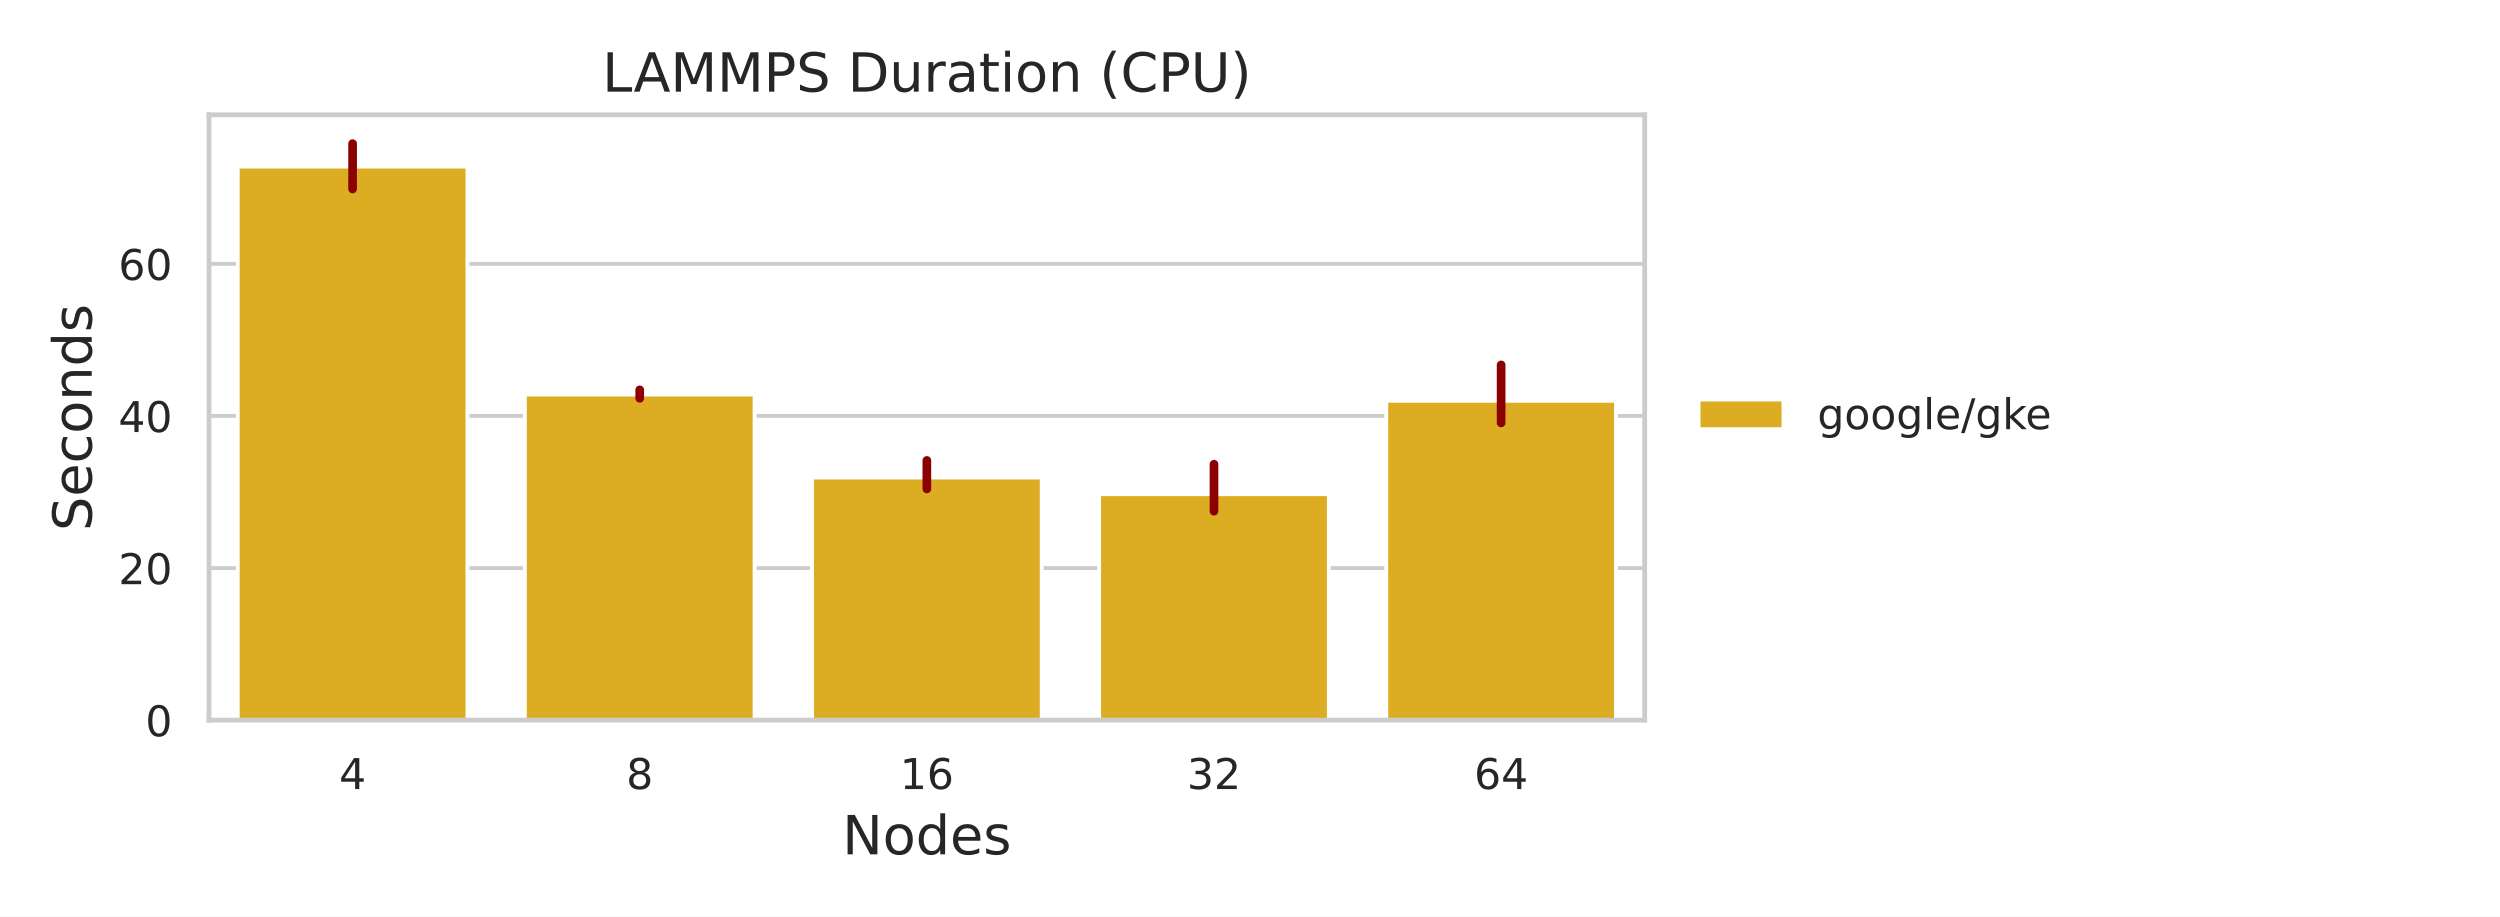
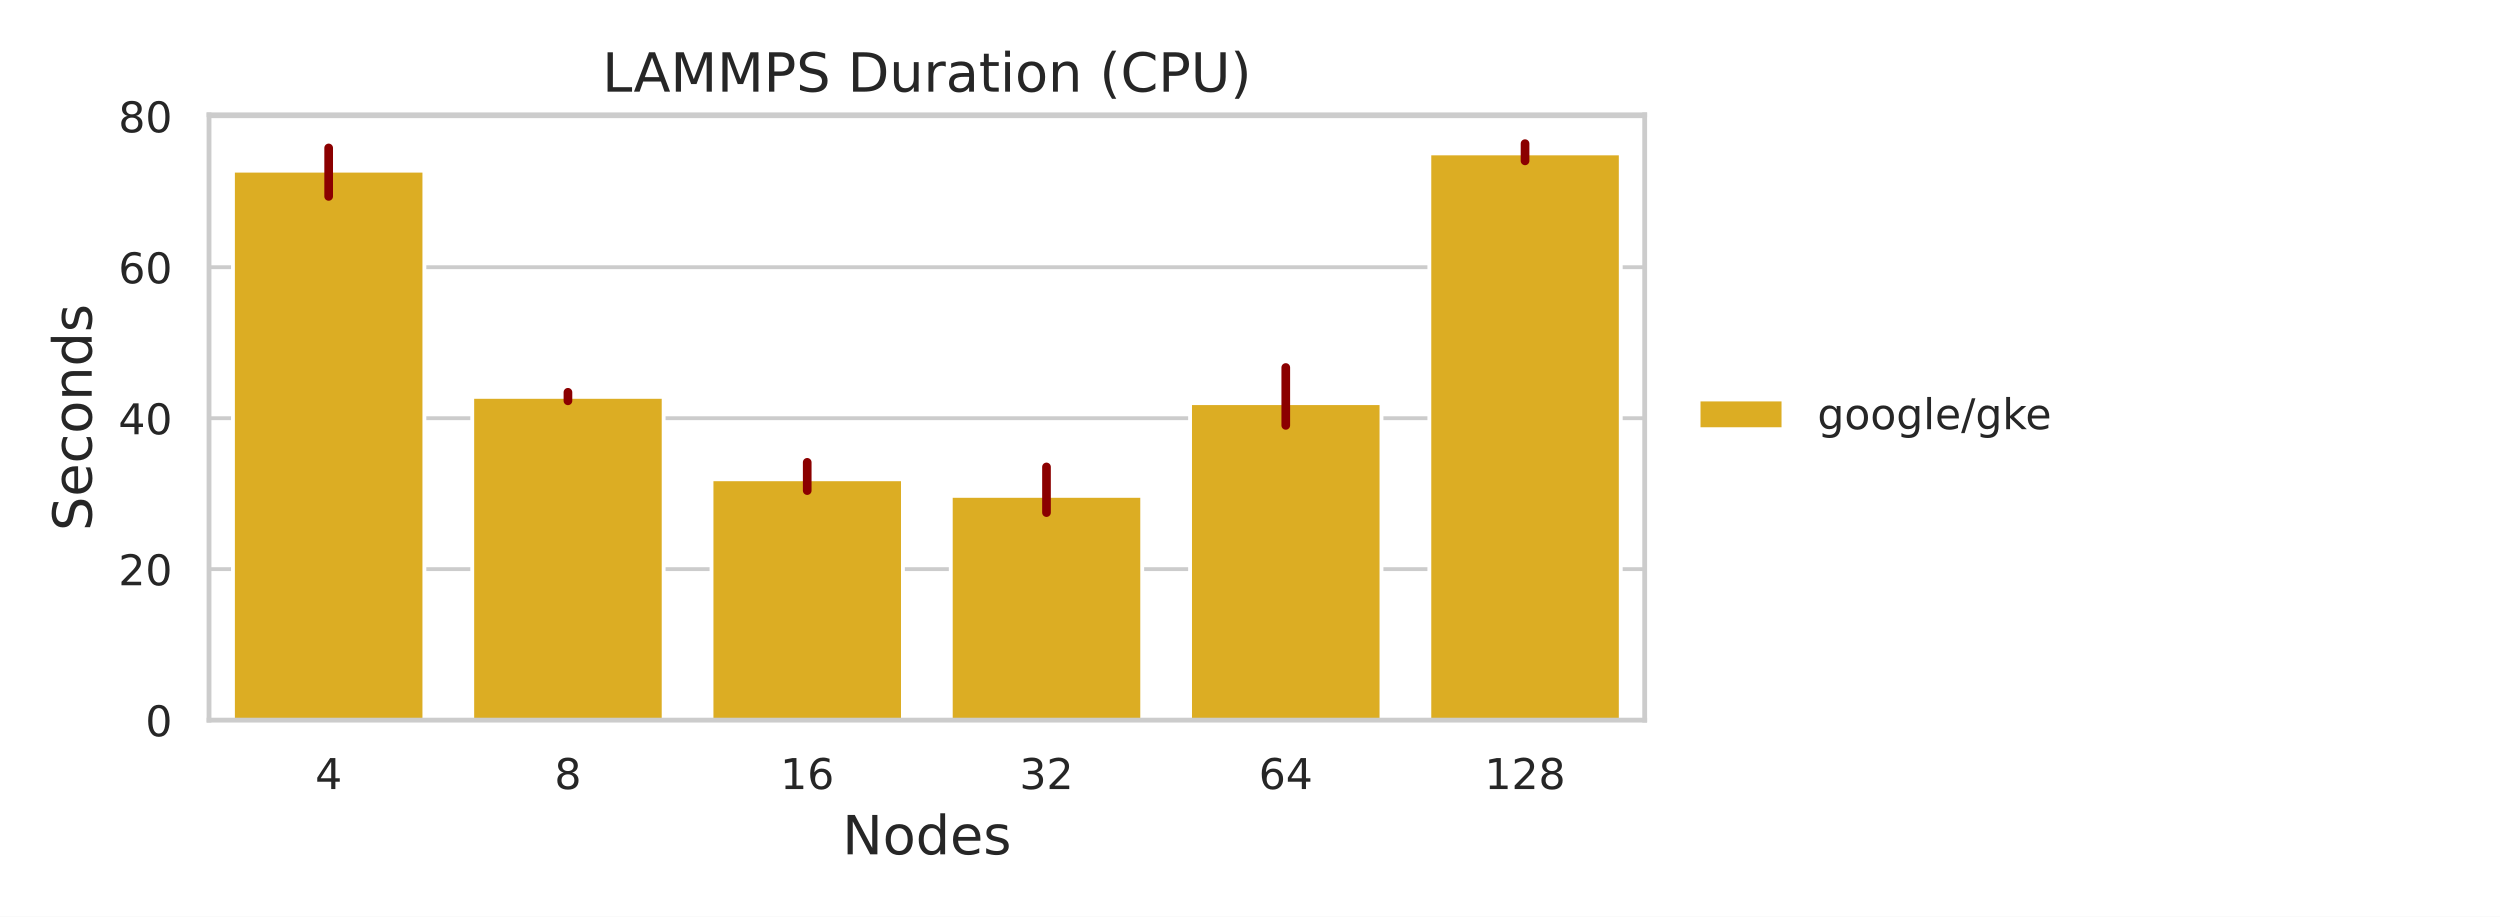
<svg xmlns="http://www.w3.org/2000/svg" xmlns:xlink="http://www.w3.org/1999/xlink" width="648pt" height="237.6pt" viewBox="0 0 648 237.6" version="1.1">
  <defs>
    <style type="text/css">*{stroke-linejoin: round; stroke-linecap: butt}</style>
  </defs>
  <g id="figure_1">
    <g id="patch_1">
      <path d="M 0 237.6  L 648 237.6  L 648 0  L 0 0  z " style="fill: #ffffff" />
    </g>
    <g id="axes_1">
      <g id="patch_2">
        <path d="M 54.18 186.66  L 426.301 186.66  L 426.301 29.76  L 54.18 29.76  z " style="fill: #ffffff" />
      </g>
      <g id="matplotlib.axis_1">
        <g id="xtick_1">
          <g id="text_1">
-             <g style="fill: #262626" transform="translate(87.89275 204.5183) scale(0.11 -0.11)">
+             <g style="fill: #262626" transform="translate(81.69073 204.5183) scale(0.11 -0.11)">
              <defs>
                <path id="DejaVuSans-34" d="M 2419 4116  L 825 1625  L 2419 1625  L 2419 4116  z M 2253 4666  L 3047 4666  L 3047 1625  L 3713 1625  L 3713 1100  L 3047 1100  L 3047 0  L 2419 0  L 2419 1100  L 313 1100  L 313 1709  L 2253 4666  z " transform="scale(0.015625)" />
              </defs>
              <use xlink:href="#DejaVuSans-34" />
            </g>
          </g>
        </g>
        <g id="xtick_2">
          <g id="text_2">
-             <g style="fill: #262626" transform="translate(162.317 204.5183) scale(0.11 -0.11)">
+             <g style="fill: #262626" transform="translate(143.7109 204.5183) scale(0.11 -0.11)">
              <defs>
                <path id="DejaVuSans-38" d="M 2034 2216  Q 1584 2216 1326 1975  Q 1069 1734 1069 1313  Q 1069 891 1326 650  Q 1584 409 2034 409  Q 2484 409 2743 651  Q 3003 894 3003 1313  Q 3003 1734 2745 1975  Q 2488 2216 2034 2216  z M 1403 2484  Q 997 2584 770 2862  Q 544 3141 544 3541  Q 544 4100 942 4425  Q 1341 4750 2034 4750  Q 2731 4750 3128 4425  Q 3525 4100 3525 3541  Q 3525 3141 3298 2862  Q 3072 2584 2669 2484  Q 3125 2378 3379 2068  Q 3634 1759 3634 1313  Q 3634 634 3220 271  Q 2806 -91 2034 -91  Q 1263 -91 848 271  Q 434 634 434 1313  Q 434 1759 690 2068  Q 947 2378 1403 2484  z M 1172 3481  Q 1172 3119 1398 2916  Q 1625 2713 2034 2713  Q 2441 2713 2670 2916  Q 2900 3119 2900 3481  Q 2900 3844 2670 4047  Q 2441 4250 2034 4250  Q 1625 4250 1398 4047  Q 1172 3844 1172 3481  z " transform="scale(0.015625)" />
              </defs>
              <use xlink:href="#DejaVuSans-38" />
            </g>
          </g>
        </g>
        <g id="xtick_3">
          <g id="text_3">
-             <g style="fill: #262626" transform="translate(233.2419 204.5183) scale(0.11 -0.11)">
+             <g style="fill: #262626" transform="translate(202.2318 204.5183) scale(0.11 -0.11)">
              <defs>
                <path id="DejaVuSans-31" d="M 794 531  L 1825 531  L 1825 4091  L 703 3866  L 703 4441  L 1819 4666  L 2450 4666  L 2450 531  L 3481 531  L 3481 0  L 794 0  L 794 531  z " transform="scale(0.015625)" />
                <path id="DejaVuSans-36" d="M 2113 2584  Q 1688 2584 1439 2293  Q 1191 2003 1191 1497  Q 1191 994 1439 701  Q 1688 409 2113 409  Q 2538 409 2786 701  Q 3034 994 3034 1497  Q 3034 2003 2786 2293  Q 2538 2584 2113 2584  z M 3366 4563  L 3366 3988  Q 3128 4100 2886 4159  Q 2644 4219 2406 4219  Q 1781 4219 1451 3797  Q 1122 3375 1075 2522  Q 1259 2794 1537 2939  Q 1816 3084 2150 3084  Q 2853 3084 3261 2657  Q 3669 2231 3669 1497  Q 3669 778 3244 343  Q 2819 -91 2113 -91  Q 1303 -91 875 529  Q 447 1150 447 2328  Q 447 3434 972 4092  Q 1497 4750 2381 4750  Q 2619 4750 2861 4703  Q 3103 4656 3366 4563  z " transform="scale(0.015625)" />
              </defs>
              <use xlink:href="#DejaVuSans-31" />
              <use xlink:href="#DejaVuSans-36" x="63.623" />
            </g>
          </g>
        </g>
        <g id="xtick_4">
          <g id="text_4">
-             <g style="fill: #262626" transform="translate(307.6661 204.5183) scale(0.11 -0.11)">
+             <g style="fill: #262626" transform="translate(264.252 204.5183) scale(0.11 -0.11)">
              <defs>
                <path id="DejaVuSans-33" d="M 2597 2516  Q 3050 2419 3304 2112  Q 3559 1806 3559 1356  Q 3559 666 3084 287  Q 2609 -91 1734 -91  Q 1441 -91 1130 -33  Q 819 25 488 141  L 488 750  Q 750 597 1062 519  Q 1375 441 1716 441  Q 2309 441 2620 675  Q 2931 909 2931 1356  Q 2931 1769 2642 2001  Q 2353 2234 1838 2234  L 1294 2234  L 1294 2753  L 1863 2753  Q 2328 2753 2575 2939  Q 2822 3125 2822 3475  Q 2822 3834 2567 4026  Q 2313 4219 1838 4219  Q 1578 4219 1281 4162  Q 984 4106 628 3988  L 628 4550  Q 988 4650 1302 4700  Q 1616 4750 1894 4750  Q 2613 4750 3031 4423  Q 3450 4097 3450 3541  Q 3450 3153 3228 2886  Q 3006 2619 2597 2516  z " transform="scale(0.015625)" />
                <path id="DejaVuSans-32" d="M 1228 531  L 3431 531  L 3431 0  L 469 0  L 469 531  Q 828 903 1448 1529  Q 2069 2156 2228 2338  Q 2531 2678 2651 2914  Q 2772 3150 2772 3378  Q 2772 3750 2511 3984  Q 2250 4219 1831 4219  Q 1534 4219 1204 4116  Q 875 4013 500 3803  L 500 4441  Q 881 4594 1212 4672  Q 1544 4750 1819 4750  Q 2544 4750 2975 4387  Q 3406 4025 3406 3419  Q 3406 3131 3298 2873  Q 3191 2616 2906 2266  Q 2828 2175 2409 1742  Q 1991 1309 1228 531  z " transform="scale(0.015625)" />
              </defs>
              <use xlink:href="#DejaVuSans-33" />
              <use xlink:href="#DejaVuSans-32" x="63.623" />
            </g>
          </g>
        </g>
        <g id="xtick_5">
          <g id="text_5">
-             <g style="fill: #262626" transform="translate(382.0903 204.5183) scale(0.11 -0.11)">
+             <g style="fill: #262626" transform="translate(326.2722 204.5183) scale(0.11 -0.11)">
              <use xlink:href="#DejaVuSans-36" />
              <use xlink:href="#DejaVuSans-34" x="63.623" />
            </g>
          </g>
        </g>
-         <g id="text_6">
+         <g id="xtick_6">
+           <g id="text_6">
+             <g style="fill: #262626" transform="translate(384.793 204.5183) scale(0.11 -0.11)">
+               <use xlink:href="#DejaVuSans-31" />
+               <use xlink:href="#DejaVuSans-32" x="63.623" />
+               <use xlink:href="#DejaVuSans-38" x="127.246" />
+             </g>
+           </g>
+         </g>
+         <g id="text_7">
          <g style="fill: #262626" transform="translate(218.3229 221.4437) scale(0.14 -0.14)">
            <defs>
              <path id="DejaVuSans-4e" d="M 628 4666  L 1478 4666  L 3547 763  L 3547 4666  L 4159 4666  L 4159 0  L 3309 0  L 1241 3903  L 1241 0  L 628 0  L 628 4666  z " transform="scale(0.015625)" />
              <path id="DejaVuSans-6f" d="M 1959 3097  Q 1497 3097 1228 2736  Q 959 2375 959 1747  Q 959 1119 1226 758  Q 1494 397 1959 397  Q 2419 397 2687 759  Q 2956 1122 2956 1747  Q 2956 2369 2687 2733  Q 2419 3097 1959 3097  z M 1959 3584  Q 2709 3584 3137 3096  Q 3566 2609 3566 1747  Q 3566 888 3137 398  Q 2709 -91 1959 -91  Q 1206 -91 779 398  Q 353 888 353 1747  Q 353 2609 779 3096  Q 1206 3584 1959 3584  z " transform="scale(0.015625)" />
              <path id="DejaVuSans-64" d="M 2906 2969  L 2906 4863  L 3481 4863  L 3481 0  L 2906 0  L 2906 525  Q 2725 213 2448 61  Q 2172 -91 1784 -91  Q 1150 -91 751 415  Q 353 922 353 1747  Q 353 2572 751 3078  Q 1150 3584 1784 3584  Q 2172 3584 2448 3432  Q 2725 3281 2906 2969  z M 947 1747  Q 947 1113 1208 752  Q 1469 391 1925 391  Q 2381 391 2643 752  Q 2906 1113 2906 1747  Q 2906 2381 2643 2742  Q 2381 3103 1925 3103  Q 1469 3103 1208 2742  Q 947 2381 947 1747  z " transform="scale(0.015625)" />
              <path id="DejaVuSans-65" d="M 3597 1894  L 3597 1613  L 953 1613  Q 991 1019 1311 708  Q 1631 397 2203 397  Q 2534 397 2845 478  Q 3156 559 3463 722  L 3463 178  Q 3153 47 2828 -22  Q 2503 -91 2169 -91  Q 1331 -91 842 396  Q 353 884 353 1716  Q 353 2575 817 3079  Q 1281 3584 2069 3584  Q 2775 3584 3186 3129  Q 3597 2675 3597 1894  z M 3022 2063  Q 3016 2534 2758 2815  Q 2500 3097 2075 3097  Q 1594 3097 1305 2825  Q 1016 2553 972 2059  L 3022 2063  z " transform="scale(0.015625)" />
              <path id="DejaVuSans-73" d="M 2834 3397  L 2834 2853  Q 2591 2978 2328 3040  Q 2066 3103 1784 3103  Q 1356 3103 1142 2972  Q 928 2841 928 2578  Q 928 2378 1081 2264  Q 1234 2150 1697 2047  L 1894 2003  Q 2506 1872 2764 1633  Q 3022 1394 3022 966  Q 3022 478 2636 193  Q 2250 -91 1575 -91  Q 1294 -91 989 -36  Q 684 19 347 128  L 347 722  Q 666 556 975 473  Q 1284 391 1588 391  Q 1994 391 2212 530  Q 2431 669 2431 922  Q 2431 1156 2273 1281  Q 2116 1406 1581 1522  L 1381 1569  Q 847 1681 609 1914  Q 372 2147 372 2553  Q 372 3047 722 3315  Q 1072 3584 1716 3584  Q 2034 3584 2315 3537  Q 2597 3491 2834 3397  z " transform="scale(0.015625)" />
            </defs>
            <use xlink:href="#DejaVuSans-4e" />
            <use xlink:href="#DejaVuSans-6f" x="74.805" />
            <use xlink:href="#DejaVuSans-64" x="135.986" />
            <use xlink:href="#DejaVuSans-65" x="199.463" />
            <use xlink:href="#DejaVuSans-73" x="260.986" />
          </g>
        </g>
      </g>
      <g id="matplotlib.axis_2">
        <g id="ytick_1">
          <g id="line2d_1">
-             <path d="M 54.18 186.66  L 426.301 186.66  " clip-path="url(#p25bb0f945d)" style="fill: none; stroke: #cccccc; stroke-linecap: round" />
-           </g>
-           <g id="text_7">
+             <path d="M 54.18 186.66  L 426.301 186.66  " clip-path="url(#p8cc4513aeb)" style="fill: none; stroke: #cccccc; stroke-linecap: round" />
+           </g>
+           <g id="text_8">
            <g style="fill: #262626" transform="translate(37.68125 190.8391) scale(0.11 -0.11)">
              <defs>
                <path id="DejaVuSans-30" d="M 2034 4250  Q 1547 4250 1301 3770  Q 1056 3291 1056 2328  Q 1056 1369 1301 889  Q 1547 409 2034 409  Q 2525 409 2770 889  Q 3016 1369 3016 2328  Q 3016 3291 2770 3770  Q 2525 4250 2034 4250  z M 2034 4750  Q 2819 4750 3233 4129  Q 3647 3509 3647 2328  Q 3647 1150 3233 529  Q 2819 -91 2034 -91  Q 1250 -91 836 529  Q 422 1150 422 2328  Q 422 3509 836 4129  Q 1250 4750 2034 4750  z " transform="scale(0.015625)" />
              </defs>
              <use xlink:href="#DejaVuSans-30" />
            </g>
          </g>
        </g>
        <g id="ytick_2">
          <g id="line2d_2">
-             <path d="M 54.18 147.237  L 426.301 147.237  " clip-path="url(#p25bb0f945d)" style="fill: none; stroke: #cccccc; stroke-linecap: round" />
-           </g>
-           <g id="text_8">
-             <g style="fill: #262626" transform="translate(30.6825 151.416) scale(0.11 -0.11)">
+             <path d="M 54.18 147.525  L 426.301 147.525  " clip-path="url(#p8cc4513aeb)" style="fill: none; stroke: #cccccc; stroke-linecap: round" />
+           </g>
+           <g id="text_9">
+             <g style="fill: #262626" transform="translate(30.6825 151.7039) scale(0.11 -0.11)">
              <use xlink:href="#DejaVuSans-32" />
              <use xlink:href="#DejaVuSans-30" x="63.623" />
            </g>
          </g>
        </g>
        <g id="ytick_3">
          <g id="line2d_3">
-             <path d="M 54.18 107.814  L 426.301 107.814  " clip-path="url(#p25bb0f945d)" style="fill: none; stroke: #cccccc; stroke-linecap: round" />
-           </g>
-           <g id="text_9">
-             <g style="fill: #262626" transform="translate(30.6825 111.9929) scale(0.11 -0.11)">
+             <path d="M 54.18 108.39  L 426.301 108.39  " clip-path="url(#p8cc4513aeb)" style="fill: none; stroke: #cccccc; stroke-linecap: round" />
+           </g>
+           <g id="text_10">
+             <g style="fill: #262626" transform="translate(30.6825 112.5687) scale(0.11 -0.11)">
              <use xlink:href="#DejaVuSans-34" />
              <use xlink:href="#DejaVuSans-30" x="63.623" />
            </g>
          </g>
        </g>
        <g id="ytick_4">
          <g id="line2d_4">
-             <path d="M 54.18 68.391  L 426.301 68.391  " clip-path="url(#p25bb0f945d)" style="fill: none; stroke: #cccccc; stroke-linecap: round" />
-           </g>
-           <g id="text_10">
-             <g style="fill: #262626" transform="translate(30.6825 72.56975) scale(0.11 -0.11)">
+             <path d="M 54.18 69.254  L 426.301 69.254  " clip-path="url(#p8cc4513aeb)" style="fill: none; stroke: #cccccc; stroke-linecap: round" />
+           </g>
+           <g id="text_11">
+             <g style="fill: #262626" transform="translate(30.6825 73.43351) scale(0.11 -0.11)">
              <use xlink:href="#DejaVuSans-36" />
              <use xlink:href="#DejaVuSans-30" x="63.623" />
            </g>
          </g>
        </g>
-         <g id="text_11">
+         <g id="ytick_5">
+           <g id="line2d_5">
+             <path d="M 54.18 30.119  L 426.301 30.119  " clip-path="url(#p8cc4513aeb)" style="fill: none; stroke: #cccccc; stroke-linecap: round" />
+           </g>
+           <g id="text_12">
+             <g style="fill: #262626" transform="translate(30.6825 34.2983) scale(0.11 -0.11)">
+               <use xlink:href="#DejaVuSans-38" />
+               <use xlink:href="#DejaVuSans-30" x="63.623" />
+             </g>
+           </g>
+         </g>
+         <g id="text_13">
          <g style="fill: #262626" transform="translate(23.77094 137.6198) rotate(-90) scale(0.14 -0.14)">
            <defs>
              <path id="DejaVuSans-53" d="M 3425 4513  L 3425 3897  Q 3066 4069 2747 4153  Q 2428 4238 2131 4238  Q 1616 4238 1336 4038  Q 1056 3838 1056 3469  Q 1056 3159 1242 3001  Q 1428 2844 1947 2747  L 2328 2669  Q 3034 2534 3370 2195  Q 3706 1856 3706 1288  Q 3706 609 3251 259  Q 2797 -91 1919 -91  Q 1588 -91 1214 -16  Q 841 59 441 206  L 441 856  Q 825 641 1194 531  Q 1563 422 1919 422  Q 2459 422 2753 634  Q 3047 847 3047 1241  Q 3047 1584 2836 1778  Q 2625 1972 2144 2069  L 1759 2144  Q 1053 2284 737 2584  Q 422 2884 422 3419  Q 422 4038 858 4394  Q 1294 4750 2059 4750  Q 2388 4750 2728 4690  Q 3069 4631 3425 4513  z " transform="scale(0.015625)" />
              <path id="DejaVuSans-63" d="M 3122 3366  L 3122 2828  Q 2878 2963 2633 3030  Q 2388 3097 2138 3097  Q 1578 3097 1268 2742  Q 959 2388 959 1747  Q 959 1106 1268 751  Q 1578 397 2138 397  Q 2388 397 2633 464  Q 2878 531 3122 666  L 3122 134  Q 2881 22 2623 -34  Q 2366 -91 2075 -91  Q 1284 -91 818 406  Q 353 903 353 1747  Q 353 2603 823 3093  Q 1294 3584 2113 3584  Q 2378 3584 2631 3529  Q 2884 3475 3122 3366  z " transform="scale(0.015625)" />
              <path id="DejaVuSans-6e" d="M 3513 2113  L 3513 0  L 2938 0  L 2938 2094  Q 2938 2591 2744 2837  Q 2550 3084 2163 3084  Q 1697 3084 1428 2787  Q 1159 2491 1159 1978  L 1159 0  L 581 0  L 581 3500  L 1159 3500  L 1159 2956  Q 1366 3272 1645 3428  Q 1925 3584 2291 3584  Q 2894 3584 3203 3211  Q 3513 2838 3513 2113  z " transform="scale(0.015625)" />
            </defs>
            <use xlink:href="#DejaVuSans-53" />
            <use xlink:href="#DejaVuSans-65" x="63.477" />
            <use xlink:href="#DejaVuSans-63" x="125" />
            <use xlink:href="#DejaVuSans-6f" x="179.98" />
            <use xlink:href="#DejaVuSans-6e" x="241.162" />
            <use xlink:href="#DejaVuSans-64" x="304.541" />
            <use xlink:href="#DejaVuSans-73" x="368.018" />
          </g>
        </g>
      </g>
      <g id="patch_3">
-         <path d="M 61.622 186.66  L 121.162 186.66  L 121.162 43.186  L 61.622 43.186  z " clip-path="url(#p25bb0f945d)" style="fill: #dcad23; stroke: #ffffff; stroke-linejoin: miter" />
+         <path d="M 60.382 186.66  L 109.998 186.66  L 109.998 44.234  L 60.382 44.234  z " clip-path="url(#p8cc4513aeb)" style="fill: #dcad23; stroke: #ffffff; stroke-linejoin: miter" />
      </g>
      <g id="patch_4">
-         <path d="M 136.047 186.66  L 195.586 186.66  L 195.586 102.258  L 136.047 102.258  z " clip-path="url(#p25bb0f945d)" style="fill: #dcad23; stroke: #ffffff; stroke-linejoin: miter" />
+         <path d="M 122.402 186.66  L 172.018 186.66  L 172.018 102.875  L 122.402 102.875  z " clip-path="url(#p8cc4513aeb)" style="fill: #dcad23; stroke: #ffffff; stroke-linejoin: miter" />
      </g>
      <g id="patch_5">
-         <path d="M 210.471 186.66  L 270.01 186.66  L 270.01 123.775  L 210.471 123.775  z " clip-path="url(#p25bb0f945d)" style="fill: #dcad23; stroke: #ffffff; stroke-linejoin: miter" />
+         <path d="M 184.422 186.66  L 234.039 186.66  L 234.039 124.234  L 184.422 124.234  z " clip-path="url(#p8cc4513aeb)" style="fill: #dcad23; stroke: #ffffff; stroke-linejoin: miter" />
      </g>
      <g id="patch_6">
-         <path d="M 284.895 186.66  L 344.435 186.66  L 344.435 128.104  L 284.895 128.104  z " clip-path="url(#p25bb0f945d)" style="fill: #dcad23; stroke: #ffffff; stroke-linejoin: miter" />
+         <path d="M 246.443 186.66  L 296.059 186.66  L 296.059 128.532  L 246.443 128.532  z " clip-path="url(#p8cc4513aeb)" style="fill: #dcad23; stroke: #ffffff; stroke-linejoin: miter" />
      </g>
      <g id="patch_7">
-         <path d="M 359.319 186.66  L 418.859 186.66  L 418.859 103.88  L 359.319 103.88  z " clip-path="url(#p25bb0f945d)" style="fill: #dcad23; stroke: #ffffff; stroke-linejoin: miter" />
+         <path d="M 308.463 186.66  L 358.079 186.66  L 358.079 104.485  L 308.463 104.485  z " clip-path="url(#p8cc4513aeb)" style="fill: #dcad23; stroke: #ffffff; stroke-linejoin: miter" />
      </g>
      <g id="patch_8">
-         <path d="M 91.392 186.66  L 91.392 186.66  L 91.392 186.66  L 91.392 186.66  z " clip-path="url(#p25bb0f945d)" style="fill: #dcad23; stroke: #ffffff; stroke-linejoin: miter" />
-       </g>
-       <g id="line2d_5">
-         <path d="M 91.392 48.981  L 91.392 37.231  " clip-path="url(#p25bb0f945d)" style="fill: none; stroke: #8b0000; stroke-width: 2.25; stroke-linecap: round" />
+         <path d="M 370.483 186.66  L 420.099 186.66  L 420.099 39.77  L 370.483 39.77  z " clip-path="url(#p8cc4513aeb)" style="fill: #dcad23; stroke: #ffffff; stroke-linejoin: miter" />
+       </g>
+       <g id="patch_9">
+         <path d="M 85.19 186.66  L 85.19 186.66  L 85.19 186.66  L 85.19 186.66  z " clip-path="url(#p8cc4513aeb)" style="fill: #dcad23; stroke: #ffffff; stroke-linejoin: miter" />
      </g>
      <g id="line2d_6">
-         <path d="M 165.816 103.244  L 165.816 101.055  " clip-path="url(#p25bb0f945d)" style="fill: none; stroke: #8b0000; stroke-width: 2.25; stroke-linecap: round" />
+         <path d="M 85.19 50.91  L 85.19 38.346  " clip-path="url(#p8cc4513aeb)" style="fill: none; stroke: #8b0000; stroke-width: 2.25; stroke-linecap: round" />
      </g>
      <g id="line2d_7">
-         <path d="M 240.241 126.725  L 240.241 119.345  " clip-path="url(#p25bb0f945d)" style="fill: none; stroke: #8b0000; stroke-width: 2.25; stroke-linecap: round" />
+         <path d="M 147.21 103.891  L 147.21 101.68  " clip-path="url(#p8cc4513aeb)" style="fill: none; stroke: #8b0000; stroke-width: 2.25; stroke-linecap: round" />
      </g>
      <g id="line2d_8">
-         <path d="M 314.665 132.492  L 314.665 120.324  " clip-path="url(#p25bb0f945d)" style="fill: none; stroke: #8b0000; stroke-width: 2.25; stroke-linecap: round" />
+         <path d="M 209.231 127.162  L 209.231 119.837  " clip-path="url(#p8cc4513aeb)" style="fill: none; stroke: #8b0000; stroke-width: 2.25; stroke-linecap: round" />
      </g>
      <g id="line2d_9">
-         <path d="M 389.089 109.618  L 389.089 94.584  " clip-path="url(#p25bb0f945d)" style="fill: none; stroke: #8b0000; stroke-width: 2.25; stroke-linecap: round" />
-       </g>
-       <g id="patch_9">
+         <path d="M 271.251 132.864  L 271.251 121.032  " clip-path="url(#p8cc4513aeb)" style="fill: none; stroke: #8b0000; stroke-width: 2.25; stroke-linecap: round" />
+       </g>
+       <g id="line2d_10">
+         <path d="M 333.271 110.257  L 333.271 95.257  " clip-path="url(#p8cc4513aeb)" style="fill: none; stroke: #8b0000; stroke-width: 2.25; stroke-linecap: round" />
+       </g>
+       <g id="line2d_11">
+         <path d="M 395.291 41.693  L 395.291 37.231  " clip-path="url(#p8cc4513aeb)" style="fill: none; stroke: #8b0000; stroke-width: 2.25; stroke-linecap: round" />
+       </g>
+       <g id="patch_10">
        <path d="M 54.18 186.66  L 54.18 29.76  " style="fill: none; stroke: #cccccc; stroke-width: 1.25; stroke-linejoin: miter; stroke-linecap: square" />
      </g>
-       <g id="patch_10">
+       <g id="patch_11">
        <path d="M 426.301 186.66  L 426.301 29.76  " style="fill: none; stroke: #cccccc; stroke-width: 1.25; stroke-linejoin: miter; stroke-linecap: square" />
      </g>
-       <g id="patch_11">
+       <g id="patch_12">
        <path d="M 54.18 186.66  L 426.301 186.66  " style="fill: none; stroke: #cccccc; stroke-width: 1.25; stroke-linejoin: miter; stroke-linecap: square" />
      </g>
-       <g id="patch_12">
+       <g id="patch_13">
        <path d="M 54.18 29.76  L 426.301 29.76  " style="fill: none; stroke: #cccccc; stroke-width: 1.25; stroke-linejoin: miter; stroke-linecap: square" />
      </g>
-       <g id="text_12">
+       <g id="text_14">
        <g style="fill: #262626" transform="translate(156.105 23.76) scale(0.14 -0.14)">
          <defs>
            <path id="DejaVuSans-4c" d="M 628 4666  L 1259 4666  L 1259 531  L 3531 531  L 3531 0  L 628 0  L 628 4666  z " transform="scale(0.015625)" />
            <path id="DejaVuSans-41" d="M 2188 4044  L 1331 1722  L 3047 1722  L 2188 4044  z M 1831 4666  L 2547 4666  L 4325 0  L 3669 0  L 3244 1197  L 1141 1197  L 716 0  L 50 0  L 1831 4666  z " transform="scale(0.015625)" />
            <path id="DejaVuSans-4d" d="M 628 4666  L 1569 4666  L 2759 1491  L 3956 4666  L 4897 4666  L 4897 0  L 4281 0  L 4281 4097  L 3078 897  L 2444 897  L 1241 4097  L 1241 0  L 628 0  L 628 4666  z " transform="scale(0.015625)" />
            <path id="DejaVuSans-50" d="M 1259 4147  L 1259 2394  L 2053 2394  Q 2494 2394 2734 2622  Q 2975 2850 2975 3272  Q 2975 3691 2734 3919  Q 2494 4147 2053 4147  L 1259 4147  z M 628 4666  L 2053 4666  Q 2838 4666 3239 4311  Q 3641 3956 3641 3272  Q 3641 2581 3239 2228  Q 2838 1875 2053 1875  L 1259 1875  L 1259 0  L 628 0  L 628 4666  z " transform="scale(0.015625)" />
            <path id="DejaVuSans-20" transform="scale(0.015625)" />
            <path id="DejaVuSans-44" d="M 1259 4147  L 1259 519  L 2022 519  Q 2988 519 3436 956  Q 3884 1394 3884 2338  Q 3884 3275 3436 3711  Q 2988 4147 2022 4147  L 1259 4147  z M 628 4666  L 1925 4666  Q 3281 4666 3915 4102  Q 4550 3538 4550 2338  Q 4550 1131 3912 565  Q 3275 0 1925 0  L 628 0  L 628 4666  z " transform="scale(0.015625)" />
            <path id="DejaVuSans-75" d="M 544 1381  L 544 3500  L 1119 3500  L 1119 1403  Q 1119 906 1312 657  Q 1506 409 1894 409  Q 2359 409 2629 706  Q 2900 1003 2900 1516  L 2900 3500  L 3475 3500  L 3475 0  L 2900 0  L 2900 538  Q 2691 219 2414 64  Q 2138 -91 1772 -91  Q 1169 -91 856 284  Q 544 659 544 1381  z M 1991 3584  L 1991 3584  z " transform="scale(0.015625)" />
            <path id="DejaVuSans-72" d="M 2631 2963  Q 2534 3019 2420 3045  Q 2306 3072 2169 3072  Q 1681 3072 1420 2755  Q 1159 2438 1159 1844  L 1159 0  L 581 0  L 581 3500  L 1159 3500  L 1159 2956  Q 1341 3275 1631 3429  Q 1922 3584 2338 3584  Q 2397 3584 2469 3576  Q 2541 3569 2628 3553  L 2631 2963  z " transform="scale(0.015625)" />
            <path id="DejaVuSans-61" d="M 2194 1759  Q 1497 1759 1228 1600  Q 959 1441 959 1056  Q 959 750 1161 570  Q 1363 391 1709 391  Q 2188 391 2477 730  Q 2766 1069 2766 1631  L 2766 1759  L 2194 1759  z M 3341 1997  L 3341 0  L 2766 0  L 2766 531  Q 2569 213 2275 61  Q 1981 -91 1556 -91  Q 1019 -91 701 211  Q 384 513 384 1019  Q 384 1609 779 1909  Q 1175 2209 1959 2209  L 2766 2209  L 2766 2266  Q 2766 2663 2505 2880  Q 2244 3097 1772 3097  Q 1472 3097 1187 3025  Q 903 2953 641 2809  L 641 3341  Q 956 3463 1253 3523  Q 1550 3584 1831 3584  Q 2591 3584 2966 3190  Q 3341 2797 3341 1997  z " transform="scale(0.015625)" />
            <path id="DejaVuSans-74" d="M 1172 4494  L 1172 3500  L 2356 3500  L 2356 3053  L 1172 3053  L 1172 1153  Q 1172 725 1289 603  Q 1406 481 1766 481  L 2356 481  L 2356 0  L 1766 0  Q 1100 0 847 248  Q 594 497 594 1153  L 594 3053  L 172 3053  L 172 3500  L 594 3500  L 594 4494  L 1172 4494  z " transform="scale(0.015625)" />
            <path id="DejaVuSans-69" d="M 603 3500  L 1178 3500  L 1178 0  L 603 0  L 603 3500  z M 603 4863  L 1178 4863  L 1178 4134  L 603 4134  L 603 4863  z " transform="scale(0.015625)" />
            <path id="DejaVuSans-28" d="M 1984 4856  Q 1566 4138 1362 3434  Q 1159 2731 1159 2009  Q 1159 1288 1364 580  Q 1569 -128 1984 -844  L 1484 -844  Q 1016 -109 783 600  Q 550 1309 550 2009  Q 550 2706 781 3412  Q 1013 4119 1484 4856  L 1984 4856  z " transform="scale(0.015625)" />
            <path id="DejaVuSans-43" d="M 4122 4306  L 4122 3641  Q 3803 3938 3442 4084  Q 3081 4231 2675 4231  Q 1875 4231 1450 3742  Q 1025 3253 1025 2328  Q 1025 1406 1450 917  Q 1875 428 2675 428  Q 3081 428 3442 575  Q 3803 722 4122 1019  L 4122 359  Q 3791 134 3420 21  Q 3050 -91 2638 -91  Q 1578 -91 968 557  Q 359 1206 359 2328  Q 359 3453 968 4101  Q 1578 4750 2638 4750  Q 3056 4750 3426 4639  Q 3797 4528 4122 4306  z " transform="scale(0.015625)" />
            <path id="DejaVuSans-55" d="M 556 4666  L 1191 4666  L 1191 1831  Q 1191 1081 1462 751  Q 1734 422 2344 422  Q 2950 422 3222 751  Q 3494 1081 3494 1831  L 3494 4666  L 4128 4666  L 4128 1753  Q 4128 841 3676 375  Q 3225 -91 2344 -91  Q 1459 -91 1007 375  Q 556 841 556 1753  L 556 4666  z " transform="scale(0.015625)" />
            <path id="DejaVuSans-29" d="M 513 4856  L 1013 4856  Q 1481 4119 1714 3412  Q 1947 2706 1947 2009  Q 1947 1309 1714 600  Q 1481 -109 1013 -844  L 513 -844  Q 928 -128 1133 580  Q 1338 1288 1338 2009  Q 1338 2731 1133 3434  Q 928 4138 513 4856  z " transform="scale(0.015625)" />
          </defs>
          <use xlink:href="#DejaVuSans-4c" />
          <use xlink:href="#DejaVuSans-41" x="57.963" />
          <use xlink:href="#DejaVuSans-4d" x="126.371" />
          <use xlink:href="#DejaVuSans-4d" x="212.65" />
          <use xlink:href="#DejaVuSans-50" x="298.93" />
          <use xlink:href="#DejaVuSans-53" x="359.232" />
          <use xlink:href="#DejaVuSans-20" x="422.709" />
          <use xlink:href="#DejaVuSans-44" x="454.496" />
          <use xlink:href="#DejaVuSans-75" x="531.498" />
          <use xlink:href="#DejaVuSans-72" x="594.877" />
          <use xlink:href="#DejaVuSans-61" x="635.99" />
          <use xlink:href="#DejaVuSans-74" x="697.27" />
          <use xlink:href="#DejaVuSans-69" x="736.479" />
          <use xlink:href="#DejaVuSans-6f" x="764.262" />
          <use xlink:href="#DejaVuSans-6e" x="825.443" />
          <use xlink:href="#DejaVuSans-20" x="888.822" />
          <use xlink:href="#DejaVuSans-28" x="920.609" />
          <use xlink:href="#DejaVuSans-43" x="959.623" />
          <use xlink:href="#DejaVuSans-50" x="1029.447" />
          <use xlink:href="#DejaVuSans-55" x="1089.75" />
          <use xlink:href="#DejaVuSans-29" x="1162.943" />
        </g>
      </g>
    </g>
    <g id="axes_2">
      <g id="legend_1">
-         <g id="patch_13">
+         <g id="patch_14">
          <path d="M 440.273 111.245  L 462.273 111.245  L 462.273 103.545  L 440.273 103.545  z " style="fill: #dcad23; stroke: #ffffff; stroke-linejoin: miter" />
        </g>
-         <g id="text_13">
+         <g id="text_15">
          <g style="fill: #262626" transform="translate(471.0733 111.2453) scale(0.11 -0.11)">
            <defs>
              <path id="DejaVuSans-67" d="M 2906 1791  Q 2906 2416 2648 2759  Q 2391 3103 1925 3103  Q 1463 3103 1205 2759  Q 947 2416 947 1791  Q 947 1169 1205 825  Q 1463 481 1925 481  Q 2391 481 2648 825  Q 2906 1169 2906 1791  z M 3481 434  Q 3481 -459 3084 -895  Q 2688 -1331 1869 -1331  Q 1566 -1331 1297 -1286  Q 1028 -1241 775 -1147  L 775 -588  Q 1028 -725 1275 -790  Q 1522 -856 1778 -856  Q 2344 -856 2625 -561  Q 2906 -266 2906 331  L 2906 616  Q 2728 306 2450 153  Q 2172 0 1784 0  Q 1141 0 747 490  Q 353 981 353 1791  Q 353 2603 747 3093  Q 1141 3584 1784 3584  Q 2172 3584 2450 3431  Q 2728 3278 2906 2969  L 2906 3500  L 3481 3500  L 3481 434  z " transform="scale(0.015625)" />
              <path id="DejaVuSans-6c" d="M 603 4863  L 1178 4863  L 1178 0  L 603 0  L 603 4863  z " transform="scale(0.015625)" />
              <path id="DejaVuSans-2f" d="M 1625 4666  L 2156 4666  L 531 -594  L 0 -594  L 1625 4666  z " transform="scale(0.015625)" />
              <path id="DejaVuSans-6b" d="M 581 4863  L 1159 4863  L 1159 1991  L 2875 3500  L 3609 3500  L 1753 1863  L 3688 0  L 2938 0  L 1159 1709  L 1159 0  L 581 0  L 581 4863  z " transform="scale(0.015625)" />
            </defs>
            <use xlink:href="#DejaVuSans-67" />
            <use xlink:href="#DejaVuSans-6f" x="63.477" />
            <use xlink:href="#DejaVuSans-6f" x="124.658" />
            <use xlink:href="#DejaVuSans-67" x="185.84" />
            <use xlink:href="#DejaVuSans-6c" x="249.316" />
            <use xlink:href="#DejaVuSans-65" x="277.1" />
            <use xlink:href="#DejaVuSans-2f" x="338.623" />
            <use xlink:href="#DejaVuSans-67" x="372.314" />
            <use xlink:href="#DejaVuSans-6b" x="435.791" />
            <use xlink:href="#DejaVuSans-65" x="490.076" />
          </g>
        </g>
      </g>
    </g>
  </g>
  <defs>
-     <clipPath id="p25bb0f945d">
+     <clipPath id="p8cc4513aeb">
      <rect x="54.18" y="29.76" width="372.121" height="156.9" />
    </clipPath>
  </defs>
</svg>
